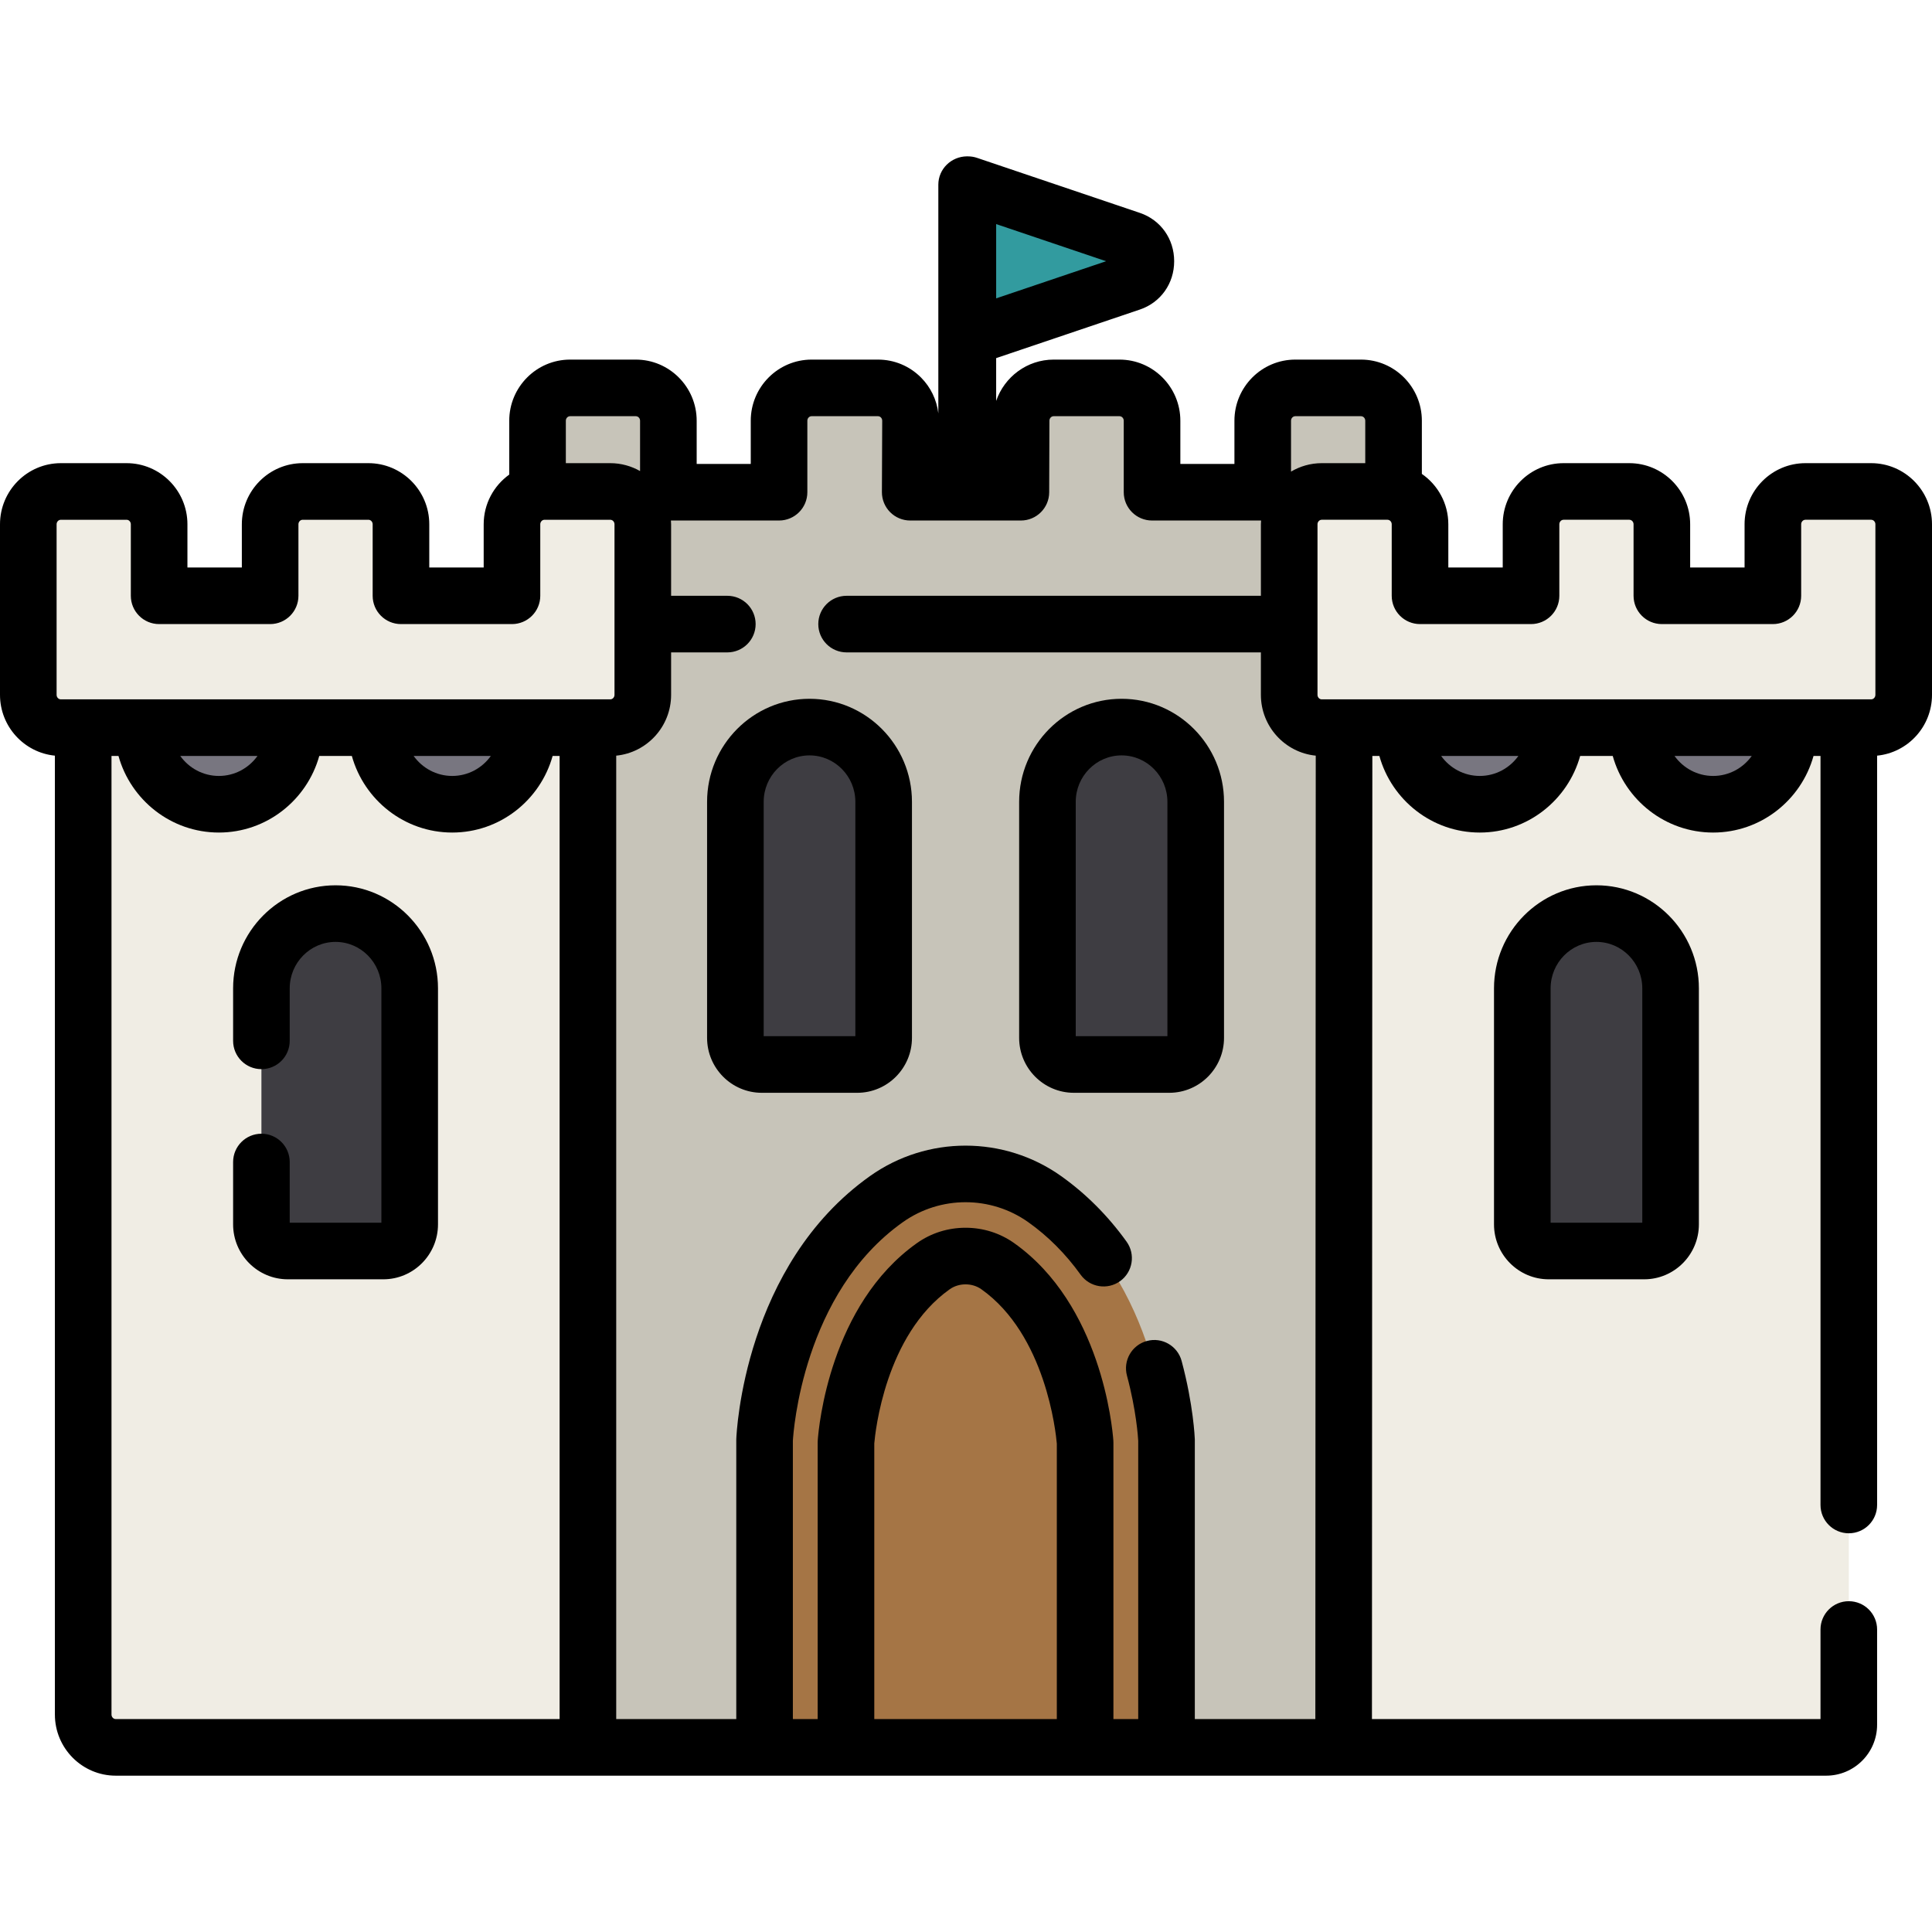
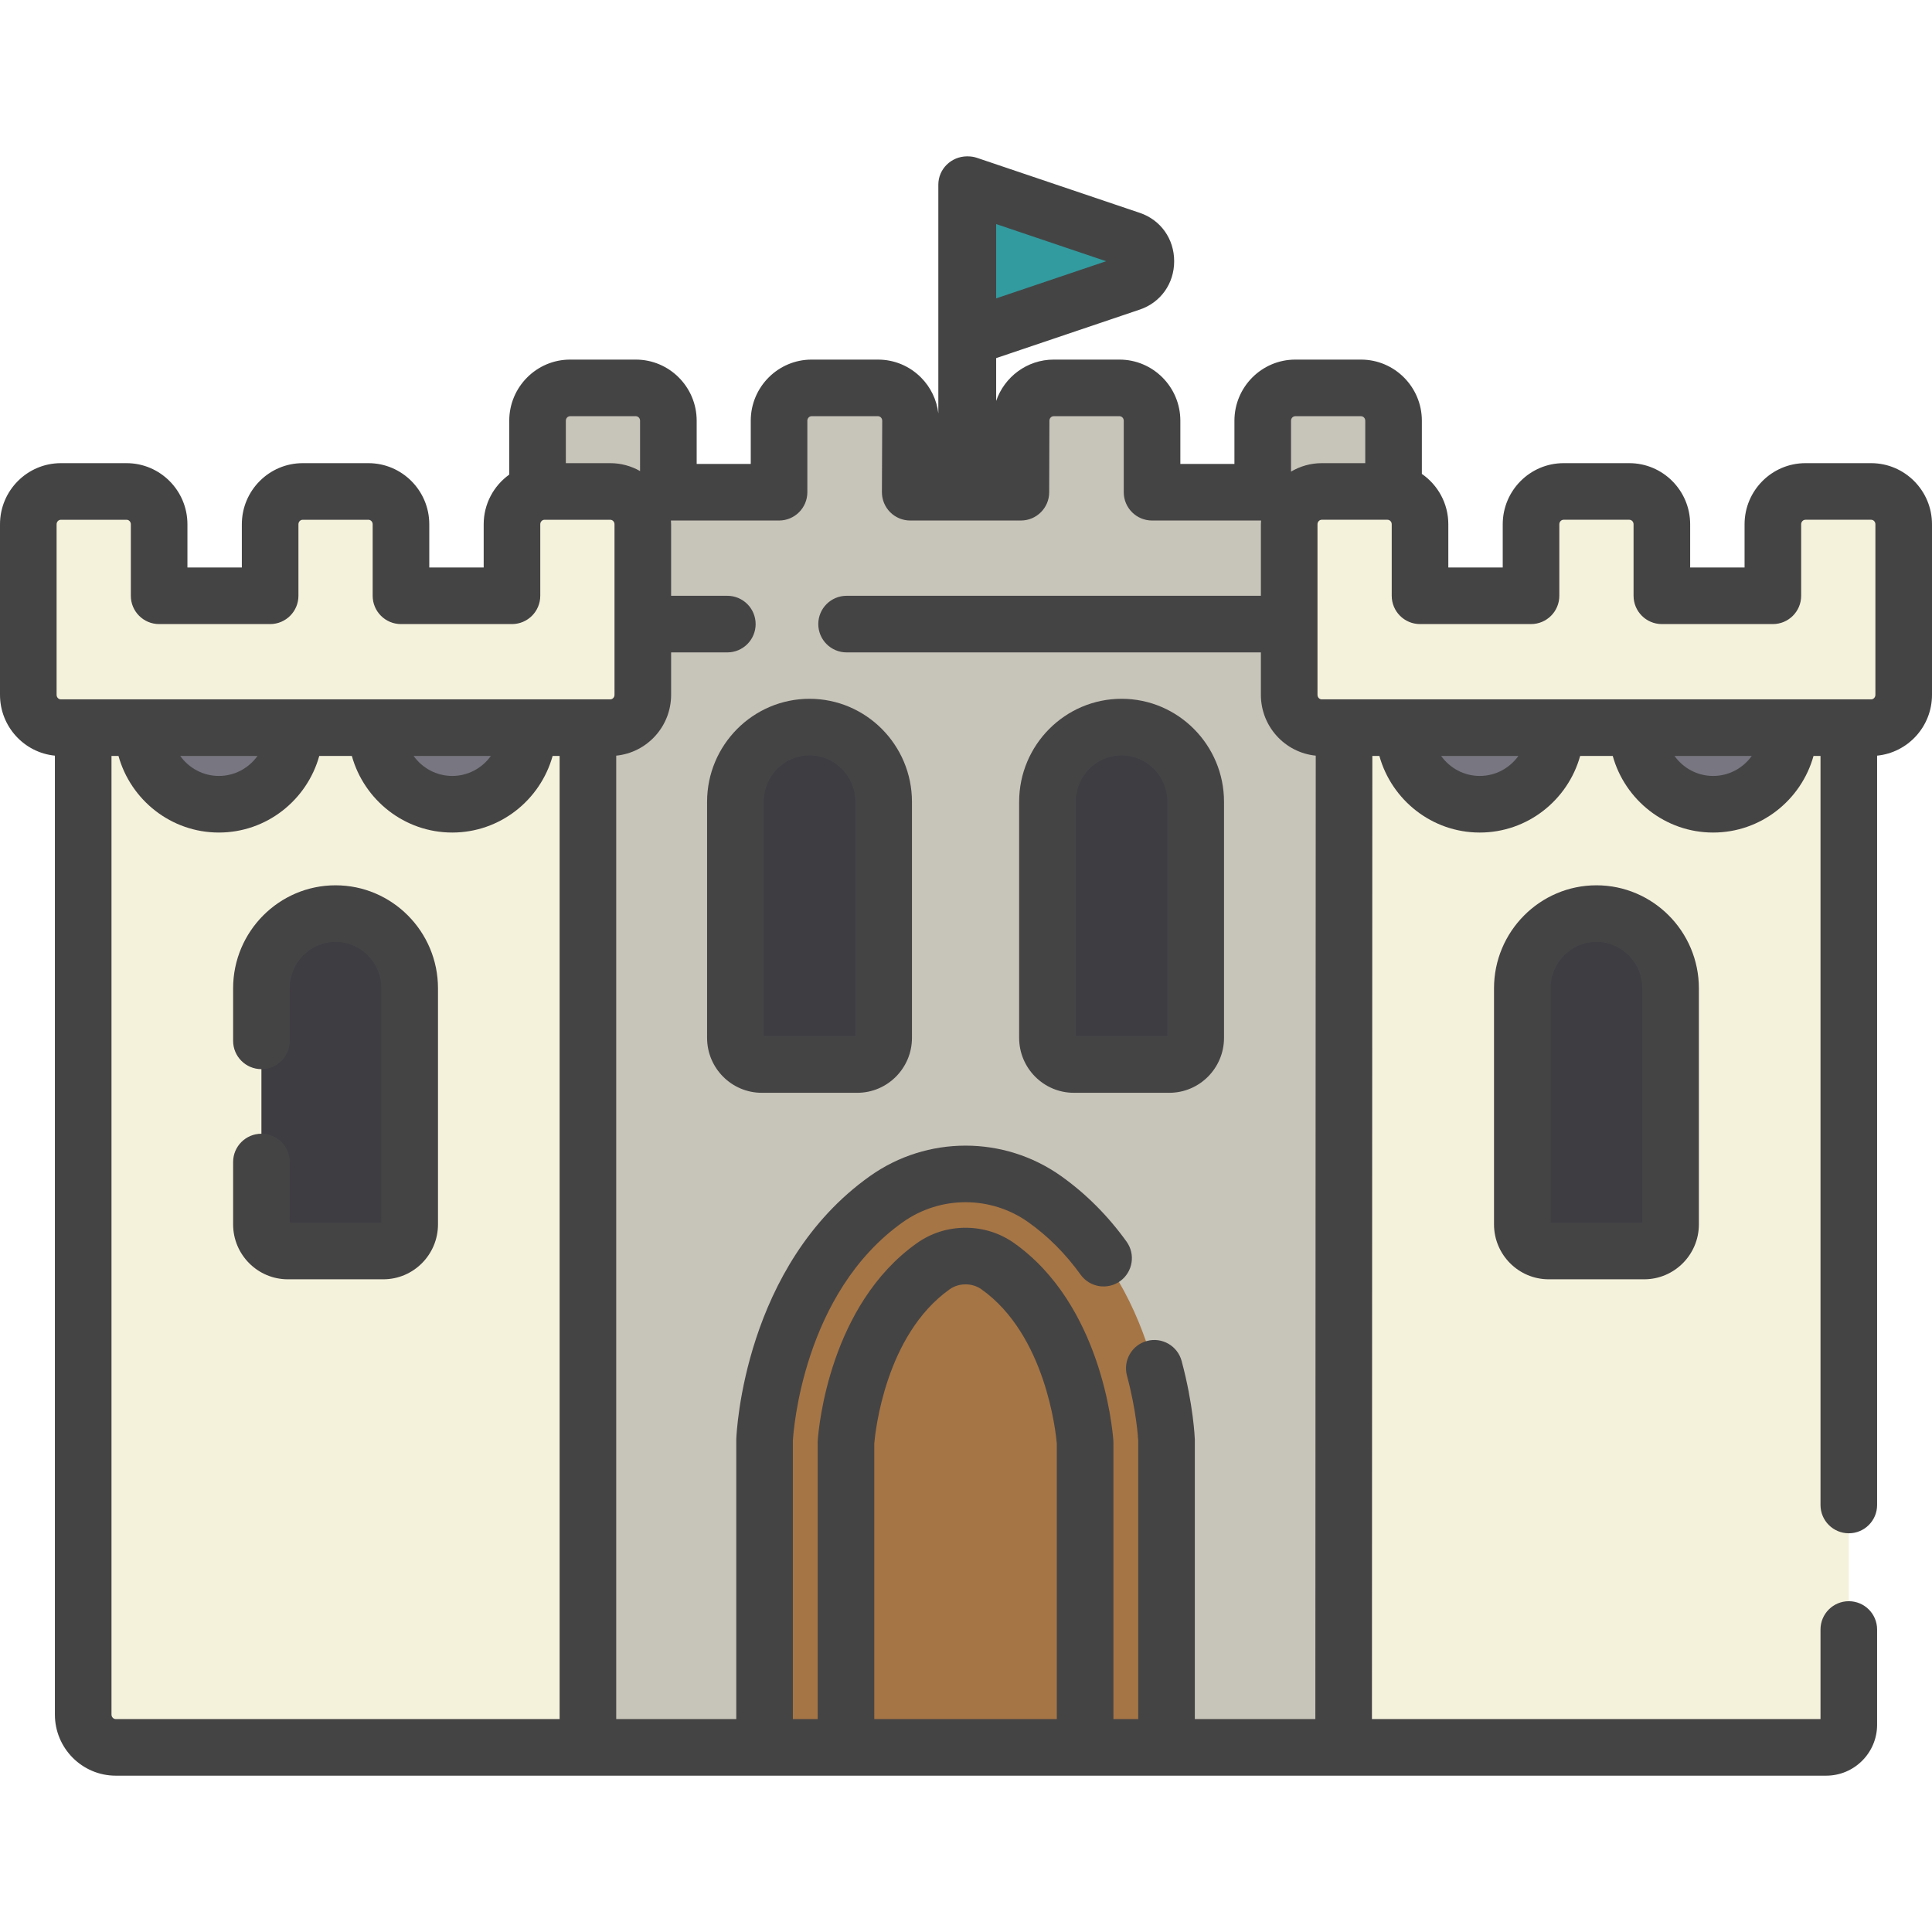
<svg xmlns="http://www.w3.org/2000/svg" version="1.1" id="Capa_1" x="0px" y="0px" viewBox="0 0 512 512" style="enable-background:new 0 0 512 512;" xml:space="preserve">
  <defs id="defs145" />
  <rect x="334.2" y="101.842" style="fill:#c7c4b9;stroke-width:0.137" width="35.23" height="33.032" id="rect4-3-0-7-7" />
  <rect x="268.104" y="103.531" style="fill:#c7c4b9;stroke-width:0.148" width="37.531" height="36.1" id="rect4-3-0-7" />
  <rect x="204.057" y="103.915" style="fill:#c7c4b9;stroke-width:0.148" width="37.531" height="36.1" id="rect4-3-0" />
  <rect x="140.269" y="101.842" style="fill:#c7c4b9;stroke-width:0.137" width="37.531" height="31.114" id="rect4-3" />
  <path style="fill:#329b9f;" d="M256.492,89.522V48.929l43.177,14.593c5.33,1.802,5.33,9.606,0,11.407L256.492,89.522z" id="path2" />
  <rect x="155.68" y="132.12" style="fill:#c7c4b9;stroke-width:1.033" width="200.39" height="330.95" id="rect4" />
  <g id="g22">
    <path style="fill:#3E3D42;" d="M234.178,275.043v-62.551c0-10.892-8.841-19.804-19.647-19.804l0,0   c-10.806,0-19.647,8.912-19.647,19.804v62.551c0,3.899,3.135,7.059,7.003,7.059h25.289   C231.043,282.102,234.178,278.942,234.178,275.043z" id="path18" />
    <path style="fill:#3E3D42;" d="M316.877,275.043v-62.551c0-10.892-8.841-19.804-19.647-19.804l0,0   c-10.806,0-19.647,8.912-19.647,19.804v62.551c0,3.899,3.135,7.059,7.003,7.059h25.289   C313.741,282.102,316.877,278.942,316.877,275.043z" id="path20" />
  </g>
  <path style="fill:#a57545;" d="M276.848,317.777c-12.505-8.873-29.43-8.873-41.935,0c-30.707,21.789-32.293,63.867-32.293,63.867  v81.427h106.52v-81.427C309.14,381.644,307.555,339.567,276.848,317.777z" id="path24" />
  <g id="g44">
    <path style="fill:#787680;" d="M453.997,213.133c-11.12,0-20.135-9.087-20.135-20.296h40.271   C474.132,204.046,465.117,213.133,453.997,213.133z" id="path40" />
    <path style="fill:#787680;" d="M392.153,213.133c-11.12,0-20.135-9.087-20.135-20.296h40.271   C412.288,204.046,403.273,213.133,392.153,213.133z" id="path42" />
  </g>
  <path style="fill:#3E3D42;" d="M403.427,324.47v-62.551c0-10.892,8.841-19.804,19.647-19.804l0,0  c10.806,0,19.647,8.912,19.647,19.804v62.551c0,3.899-3.135,7.059-7.003,7.059H410.43  C406.563,331.529,403.427,328.368,403.427,324.47z" id="path46" />
  <path id="SVGCleanerId_0" style="fill:#2D2D30;" d="M423.075,324.47v-62.551c0-7.288,3.968-13.673,9.824-17.111  c-2.897-1.701-6.247-2.693-9.824-2.693l0,0c-10.806,0-19.647,8.912-19.647,19.804v62.551c0,3.899,3.135,7.059,7.003,7.059h19.647  C426.21,331.529,423.075,328.368,423.075,324.47z" />
-   <path style="fill:#f0ede4;" d="M155.803,463.071H30.677c-4.766,0-8.629-3.894-8.629-8.698V174.957h133.756v288.114H155.803z" id="path49" />
+   <path style="fill:#F5F2DC;" d="M155.803,463.071H30.677c-4.766,0-8.629-3.894-8.629-8.698V174.957h133.756v288.114H155.803z" id="path49" />
  <path style="fill:#3E3D42;" d="M108.573,324.469v-62.551c0-10.892-8.841-19.804-19.647-19.804l0,0  c-10.806,0-19.647,8.912-19.647,19.804v62.551c0,3.899,3.135,7.059,7.003,7.059h25.289  C105.437,331.529,108.573,328.368,108.573,324.469z" id="path53" />
-   <path style="fill:#f0ede4;" d="M135.679,138.94v18.948h-29.418V138.94c0-4.804-3.864-8.698-8.629-8.698H80.219  c-4.766,0-8.629,3.894-8.629,8.698v18.948H42.171V138.94c0-4.804-3.864-8.698-8.629-8.698H16.129c-4.766,0-8.629,3.894-8.629,8.698  v45.198c0,4.804,3.864,8.698,8.629,8.698h145.592c4.766,0,8.629-3.894,8.629-8.698V138.94c0-4.804-3.864-8.698-8.629-8.698h-17.413  C139.543,130.242,135.679,134.136,135.679,138.94z" id="path57" />
+   <path style="fill:#F5F2DC;" d="M135.679,138.94v18.948h-29.418V138.94c0-4.804-3.864-8.698-8.629-8.698H80.219  c-4.766,0-8.629,3.894-8.629,8.698v18.948H42.171V138.94c0-4.804-3.864-8.698-8.629-8.698H16.129c-4.766,0-8.629,3.894-8.629,8.698  v45.198c0,4.804,3.864,8.698,8.629,8.698h145.592c4.766,0,8.629-3.894,8.629-8.698V138.94c0-4.804-3.864-8.698-8.629-8.698h-17.413  C139.543,130.242,135.679,134.136,135.679,138.94z" id="path57" />
  <path style="fill:#787680;" d="M58.003,213.133c11.12,0,20.135-9.087,20.135-20.296h-40.27  C37.868,204.046,46.883,213.133,58.003,213.133z" id="path67" />
  <path style="fill:#787680;" d="M119.847,213.133c11.12,0,20.135-9.087,20.135-20.296h-40.27  C99.712,204.046,108.727,213.133,119.847,213.133z" id="path71" />
-   <path style="fill:#f0ede4;" d="M483.953,463.071H356.078l0.12-288.114h133.756v282.114  C489.953,460.385,487.266,463.071,483.953,463.071z" id="path75" />
+   <path style="fill:#F5F2DC;" d="M483.953,463.071H356.078l0.12-288.114h133.756v282.114  C489.953,460.385,487.266,463.071,483.953,463.071z" id="path75" />
  <path style="fill:#3E3D42;" d="M442.722,324.47v-62.551c0-10.892-8.841-19.804-19.647-19.804l0,0  c-10.806,0-19.647,8.912-19.647,19.804v62.551c0,3.899,3.135,7.059,7.003,7.059h25.289  C439.587,331.529,442.722,328.368,442.722,324.47z" id="path79" />
-   <path style="fill:#f0ede4;" d="M469.829,138.941v18.948H440.41v-18.948c0-4.804-3.864-8.698-8.629-8.698h-17.413  c-4.766,0-8.629,3.894-8.629,8.698v18.948h-29.418v-18.948c0-4.804-3.864-8.698-8.629-8.698h-17.413  c-4.766,0-8.629,3.894-8.629,8.698v45.198c0,4.804,3.864,8.698,8.629,8.698h145.592c4.766,0,8.629-3.894,8.629-8.698v-45.198  c0-4.804-3.864-8.698-8.629-8.698h-17.413C473.692,130.242,469.829,134.136,469.829,138.941z" id="path84" />
+   <path style="fill:#F5F2DC;" d="M469.829,138.941v18.948H440.41v-18.948c0-4.804-3.864-8.698-8.629-8.698h-17.413  c-4.766,0-8.629,3.894-8.629,8.698v18.948h-29.418v-18.948c0-4.804-3.864-8.698-8.629-8.698h-17.413  c-4.766,0-8.629,3.894-8.629,8.698v45.198c0,4.804,3.864,8.698,8.629,8.698h145.592c4.766,0,8.629-3.894,8.629-8.698v-45.198  c0-4.804-3.864-8.698-8.629-8.698h-17.413C473.692,130.242,469.829,134.136,469.829,138.941z" id="path84" />
  <path style="fill:#787680;" d="M392.153,213.133c11.12,0,20.135-9.087,20.135-20.296h-40.271  C372.017,204.046,381.032,213.133,392.153,213.133z" id="path94" />
  <path style="fill:#787680;" d="M453.997,213.133c11.12,0,20.135-9.087,20.135-20.296h-40.271  C433.861,204.046,442.876,213.133,453.997,213.133z" id="path98" />
-   <path d="M214.531,185.188c-14.969,0-27.147,12.249-27.147,27.305v62.551c0,8.028,6.506,14.559,14.503,14.559h25.289  c7.997,0,14.503-6.531,14.503-14.559v-62.551C241.678,197.437,229.5,185.188,214.531,185.188z M226.678,274.602h-24.294v-62.11  c0-6.785,5.449-12.305,12.147-12.305s12.147,5.52,12.147,12.305V274.602z" id="path102" />
-   <path d="M324.377,275.043v-62.551c0-15.056-12.178-27.305-27.147-27.305s-27.147,12.249-27.147,27.305v62.551  c0,8.028,6.506,14.559,14.503,14.559h25.289C317.871,289.602,324.377,283.071,324.377,275.043z M309.377,274.602h-24.295v-62.11  c0-6.785,5.449-12.305,12.147-12.305s12.147,5.52,12.147,12.305v62.11H309.377z" id="path104" />
-   <path d="M88.925,234.614c-14.969,0-27.147,12.249-27.147,27.305v13.917c0,4.142,3.358,7.5,7.5,7.5s7.5-3.358,7.5-7.5v-13.917  c0-6.785,5.449-12.305,12.147-12.305s12.147,5.52,12.147,12.305v62.11H76.778v-16.08c0-4.142-3.358-7.5-7.5-7.5s-7.5,3.358-7.5,7.5  v16.521c0,8.028,6.506,14.559,14.503,14.559h25.289c7.997,0,14.503-6.531,14.503-14.559v-62.551  C116.073,246.863,103.895,234.614,88.925,234.614z" id="path106" />
-   <path d="M395.927,261.919v62.551c0,8.028,6.506,14.559,14.503,14.559h25.289c7.997,0,14.503-6.531,14.503-14.559v-62.551  c0-15.056-12.178-27.305-27.147-27.305S395.927,246.863,395.927,261.919z M435.222,261.919v62.11h-24.295v-62.11  c0-6.785,5.449-12.305,12.147-12.305S435.222,255.134,435.222,261.919z" id="path108" />
-   <path d="M495.871,122.742h-17.413c-8.894,0-16.129,7.267-16.129,16.199v11.448H447.91v-11.448c0-8.932-7.236-16.199-16.129-16.199  h-17.413c-8.894,0-16.129,7.267-16.129,16.199v11.448h-14.418v-11.448c0-5.536-2.783-10.428-7.014-13.351v-14.095  c0-8.932-7.236-16.198-16.129-16.198h-17.413c-8.894,0-16.129,7.267-16.129,16.198v11.448h-14.331v-11.448  c0-8.932-7.236-16.198-16.129-16.198h-17.44c-7.054,0-13.063,4.592-15.243,10.951V94.904l38.078-12.869  c5.525-1.868,9.096-6.895,9.096-12.808c0-5.914-3.57-10.942-9.096-12.81l-43.177-14.593c-0.762-0.258-1.55-0.377-2.334-0.384  c-0.077-0.002-0.152-0.011-0.23-0.011c-0.021,0-0.041,0.003-0.062,0.003c-0.005,0-0.01,0.001-0.015,0.001  c-4.196,0.041-7.585,3.38-7.585,7.496v60.621c-0.425-3.589-2.009-6.912-4.595-9.509c-3.046-3.059-7.097-4.744-11.405-4.744h-17.581  c-8.894,0-16.129,7.267-16.129,16.198v11.448h-14.331v-11.448c0-8.932-7.236-16.198-16.129-16.198h-17.413  c-8.894,0-16.129,7.267-16.129,16.198v14.275c-4.093,2.941-6.775,7.742-6.775,13.171v11.448h-14.418v-11.448  c0-8.932-7.236-16.199-16.129-16.199H80.219c-8.894,0-16.129,7.267-16.129,16.199v11.448H49.671v-11.448  c0-8.932-7.236-16.199-16.129-16.199H16.129C7.236,122.742,0,130.009,0,138.941v45.198c0,8.395,6.394,15.316,14.547,16.118v254.117  c0,8.932,7.236,16.198,16.129,16.198h453.276c7.444,0,13.5-6.056,13.5-13.5v-25.236c0-4.142-3.358-7.5-7.5-7.5s-7.5,3.358-7.5,7.5  v23.736H363.58l0.106-255.234h1.862c3.263,11.694,13.95,20.296,26.605,20.296s23.342-8.602,26.605-20.296h8.634  c3.263,11.694,13.95,20.296,26.605,20.296s23.342-8.602,26.605-20.296h1.851v198.499c0,4.142,3.358,7.5,7.5,7.5s7.5-3.358,7.5-7.5  V200.256c8.154-0.801,14.547-7.722,14.547-16.118V138.94C512,130.009,504.764,122.742,495.871,122.742z M405.739,165.388  c4.142,0,7.5-3.358,7.5-7.5V138.94c0-0.661,0.507-1.199,1.129-1.199h17.413c0.623,0,1.129,0.538,1.129,1.199v18.948  c0,4.142,3.358,7.5,7.5,7.5h29.418c4.142,0,7.5-3.358,7.5-7.5V138.94c0-0.661,0.507-1.199,1.129-1.199h17.413  c0.623,0,1.129,0.538,1.129,1.199v45.198c0,0.661-0.507,1.198-1.129,1.198H350.279c-0.623,0-1.129-0.538-1.129-1.198V138.94  c0-0.661,0.507-1.199,1.129-1.199h17.413c0.623,0,1.129,0.538,1.129,1.199v18.948c0,4.142,3.358,7.5,7.5,7.5H405.739z   M343.265,110.297h17.413c0.623,0,1.129,0.538,1.129,1.198v11.247h-11.528c-2.972,0-5.75,0.826-8.144,2.24v-13.487  C342.135,110.834,342.642,110.297,343.265,110.297z M263.993,79.07V59.381l29.128,9.845L263.993,79.07z M151.083,110.297h17.413  c0.623,0,1.129,0.538,1.129,1.198v13.341c-2.339-1.327-5.032-2.094-7.904-2.094h-11.767v-11.247  C149.954,110.834,150.461,110.297,151.083,110.297z M15,138.941c0-0.661,0.507-1.199,1.129-1.199h17.413  c0.623,0,1.129,0.538,1.129,1.199v18.948c0,4.142,3.358,7.5,7.5,7.5h29.418c4.142,0,7.5-3.358,7.5-7.5v-18.948  c0-0.661,0.507-1.199,1.129-1.199h17.413c0.623,0,1.129,0.538,1.129,1.199v18.948c0,4.142,3.358,7.5,7.5,7.5h29.418  c4.142,0,7.5-3.358,7.5-7.5v-18.948c0-0.661,0.507-1.199,1.129-1.199h17.413c0.623,0,1.129,0.538,1.129,1.199v45.198  c0,0.661-0.507,1.198-1.129,1.198H16.129c-0.623,0-1.129-0.538-1.129-1.198V138.941z M130.079,200.337  c-2.298,3.207-6.029,5.296-10.232,5.296s-7.934-2.089-10.232-5.296H130.079z M68.235,200.337c-2.298,3.207-6.029,5.296-10.232,5.296  s-7.934-2.089-10.232-5.296H68.235z M29.547,454.373V200.337h1.851c3.263,11.694,13.95,20.296,26.605,20.296  s23.342-8.602,26.605-20.296h8.634c3.263,11.694,13.95,20.296,26.605,20.296s23.342-8.602,26.605-20.296h1.851v255.234H30.677  C30.054,455.571,29.547,455.033,29.547,454.373z M298.552,329.048c-4.934-6.862-10.776-12.712-17.364-17.387  c-15.138-10.741-35.479-10.741-50.616,0c-33.339,23.657-35.376,67.832-35.447,69.701c-0.003,0.094-0.005,0.188-0.005,0.282v73.927  h-31.817V200.256c8.154-0.801,14.547-7.722,14.547-16.118v-11.247h14.9c4.142,0,7.5-3.358,7.5-7.5s-3.358-7.5-7.5-7.5h-14.9V138.94  c0-0.337-0.03-0.666-0.05-0.998h28.656c4.142,0,7.5-3.358,7.5-7.5v-18.948c0-0.661,0.507-1.198,1.129-1.198h17.581  c0.298,0,0.559,0.11,0.776,0.328c0.162,0.163,0.355,0.447,0.354,0.876l-0.081,18.91c-0.008,1.995,0.778,3.91,2.186,5.324  c1.407,1.414,3.32,2.208,5.314,2.208h29.331c4.133,0,7.487-3.343,7.5-7.476l0.061-18.976c0.002-0.659,0.509-1.194,1.129-1.194h17.44  c0.623,0,1.129,0.538,1.129,1.198v18.948c0,4.142,3.358,7.5,7.5,7.5H334.2c-0.02,0.332-0.05,0.661-0.05,0.998v18.951H224.355  c-4.142,0-7.5,3.358-7.5,7.5s3.358,7.5,7.5,7.5h109.794v11.247c0,8.392,6.388,15.311,14.537,16.117L348.58,455.57h-31.94v-73.927  c0-0.094-0.002-0.188-0.005-0.282c-0.014-0.365-0.373-9.079-3.493-20.695c-1.074-4.001-5.188-6.372-9.188-5.298  s-6.373,5.188-5.298,9.188c2.479,9.231,2.934,16.327,2.984,17.264v73.75h-6.573v-73.289c0-0.183-0.007-0.367-0.02-0.549  c-0.267-3.633-3.271-35.965-26.278-52.29c-3.757-2.666-8.214-4.075-12.889-4.075s-9.132,1.409-12.889,4.075  c-23.058,16.359-26.017,48.626-26.278,52.252c-0.013,0.18-0.02,0.359-0.02,0.54v73.336h-6.574v-73.743  c0.131-2.323,2.641-39.136,29.133-57.934c9.945-7.058,23.31-7.058,33.255,0c5.235,3.714,9.9,8.395,13.866,13.91  c2.418,3.363,7.105,4.129,10.468,1.711C300.204,337.097,300.97,332.411,298.552,329.048z M231.694,455.571V382.53  c0.252-2.981,2.908-28.742,19.978-40.853c1.206-0.855,2.662-1.308,4.209-1.308c1.547,0,3.003,0.452,4.208,1.308  c17.022,12.078,19.72,37.896,19.979,40.905v72.989L231.694,455.571L231.694,455.571z M392.153,205.633  c-4.203,0-7.934-2.089-10.232-5.296h20.464C400.086,203.544,396.356,205.633,392.153,205.633z M453.997,205.633  c-4.203,0-7.934-2.089-10.232-5.296h20.464C461.93,203.544,458.2,205.633,453.997,205.633z" id="path110" />
+   <path style="fill:#454445;" d="M214.531,185.188c-14.969,0-27.147,12.249-27.147,27.305v62.551c0,8.028,6.506,14.559,14.503,14.559h25.289  c7.997,0,14.503-6.531,14.503-14.559v-62.551C241.678,197.437,229.5,185.188,214.531,185.188z M226.678,274.602h-24.294v-62.11  c0-6.785,5.449-12.305,12.147-12.305s12.147,5.52,12.147,12.305V274.602z" id="path102" />
+   <path style="fill:#454445;" d="M324.377,275.043v-62.551c0-15.056-12.178-27.305-27.147-27.305s-27.147,12.249-27.147,27.305v62.551  c0,8.028,6.506,14.559,14.503,14.559h25.289C317.871,289.602,324.377,283.071,324.377,275.043z M309.377,274.602h-24.295v-62.11  c0-6.785,5.449-12.305,12.147-12.305s12.147,5.52,12.147,12.305v62.11H309.377z" id="path104" />
+   <path style="fill:#454445;" d="M88.925,234.614c-14.969,0-27.147,12.249-27.147,27.305v13.917c0,4.142,3.358,7.5,7.5,7.5s7.5-3.358,7.5-7.5v-13.917  c0-6.785,5.449-12.305,12.147-12.305s12.147,5.52,12.147,12.305v62.11H76.778v-16.08c0-4.142-3.358-7.5-7.5-7.5s-7.5,3.358-7.5,7.5  v16.521c0,8.028,6.506,14.559,14.503,14.559h25.289c7.997,0,14.503-6.531,14.503-14.559v-62.551  C116.073,246.863,103.895,234.614,88.925,234.614z" id="path106" />
+   <path style="fill:#454445;" d="M395.927,261.919v62.551c0,8.028,6.506,14.559,14.503,14.559h25.289c7.997,0,14.503-6.531,14.503-14.559v-62.551  c0-15.056-12.178-27.305-27.147-27.305S395.927,246.863,395.927,261.919z M435.222,261.919v62.11h-24.295v-62.11  c0-6.785,5.449-12.305,12.147-12.305S435.222,255.134,435.222,261.919z" id="path108" />
+   <path style="fill:#454445;" d="M495.871,122.742h-17.413c-8.894,0-16.129,7.267-16.129,16.199v11.448H447.91v-11.448c0-8.932-7.236-16.199-16.129-16.199  h-17.413c-8.894,0-16.129,7.267-16.129,16.199v11.448h-14.418v-11.448c0-5.536-2.783-10.428-7.014-13.351v-14.095  c0-8.932-7.236-16.198-16.129-16.198h-17.413c-8.894,0-16.129,7.267-16.129,16.198v11.448h-14.331v-11.448  c0-8.932-7.236-16.198-16.129-16.198h-17.44c-7.054,0-13.063,4.592-15.243,10.951V94.904l38.078-12.869  c5.525-1.868,9.096-6.895,9.096-12.808c0-5.914-3.57-10.942-9.096-12.81l-43.177-14.593c-0.762-0.258-1.55-0.377-2.334-0.384  c-0.077-0.002-0.152-0.011-0.23-0.011c-0.021,0-0.041,0.003-0.062,0.003c-0.005,0-0.01,0.001-0.015,0.001  c-4.196,0.041-7.585,3.38-7.585,7.496v60.621c-0.425-3.589-2.009-6.912-4.595-9.509c-3.046-3.059-7.097-4.744-11.405-4.744h-17.581  c-8.894,0-16.129,7.267-16.129,16.198v11.448h-14.331v-11.448c0-8.932-7.236-16.198-16.129-16.198h-17.413  c-8.894,0-16.129,7.267-16.129,16.198v14.275c-4.093,2.941-6.775,7.742-6.775,13.171v11.448h-14.418v-11.448  c0-8.932-7.236-16.199-16.129-16.199H80.219c-8.894,0-16.129,7.267-16.129,16.199v11.448H49.671v-11.448  c0-8.932-7.236-16.199-16.129-16.199H16.129C7.236,122.742,0,130.009,0,138.941v45.198c0,8.395,6.394,15.316,14.547,16.118v254.117  c0,8.932,7.236,16.198,16.129,16.198h453.276c7.444,0,13.5-6.056,13.5-13.5v-25.236c0-4.142-3.358-7.5-7.5-7.5s-7.5,3.358-7.5,7.5  v23.736H363.58l0.106-255.234h1.862c3.263,11.694,13.95,20.296,26.605,20.296s23.342-8.602,26.605-20.296h8.634  c3.263,11.694,13.95,20.296,26.605,20.296s23.342-8.602,26.605-20.296h1.851v198.499c0,4.142,3.358,7.5,7.5,7.5s7.5-3.358,7.5-7.5  V200.256c8.154-0.801,14.547-7.722,14.547-16.118V138.94C512,130.009,504.764,122.742,495.871,122.742z M405.739,165.388  c4.142,0,7.5-3.358,7.5-7.5V138.94c0-0.661,0.507-1.199,1.129-1.199h17.413c0.623,0,1.129,0.538,1.129,1.199v18.948  c0,4.142,3.358,7.5,7.5,7.5h29.418c4.142,0,7.5-3.358,7.5-7.5V138.94c0-0.661,0.507-1.199,1.129-1.199h17.413  c0.623,0,1.129,0.538,1.129,1.199v45.198c0,0.661-0.507,1.198-1.129,1.198H350.279c-0.623,0-1.129-0.538-1.129-1.198V138.94  c0-0.661,0.507-1.199,1.129-1.199h17.413c0.623,0,1.129,0.538,1.129,1.199v18.948c0,4.142,3.358,7.5,7.5,7.5H405.739z   M343.265,110.297h17.413c0.623,0,1.129,0.538,1.129,1.198v11.247h-11.528c-2.972,0-5.75,0.826-8.144,2.24v-13.487  C342.135,110.834,342.642,110.297,343.265,110.297z M263.993,79.07V59.381l29.128,9.845L263.993,79.07z M151.083,110.297h17.413  c0.623,0,1.129,0.538,1.129,1.198v13.341c-2.339-1.327-5.032-2.094-7.904-2.094h-11.767v-11.247  C149.954,110.834,150.461,110.297,151.083,110.297z M15,138.941c0-0.661,0.507-1.199,1.129-1.199h17.413  c0.623,0,1.129,0.538,1.129,1.199v18.948c0,4.142,3.358,7.5,7.5,7.5h29.418c4.142,0,7.5-3.358,7.5-7.5v-18.948  c0-0.661,0.507-1.199,1.129-1.199h17.413c0.623,0,1.129,0.538,1.129,1.199v18.948c0,4.142,3.358,7.5,7.5,7.5h29.418  c4.142,0,7.5-3.358,7.5-7.5v-18.948c0-0.661,0.507-1.199,1.129-1.199h17.413c0.623,0,1.129,0.538,1.129,1.199v45.198  c0,0.661-0.507,1.198-1.129,1.198H16.129c-0.623,0-1.129-0.538-1.129-1.198V138.941z M130.079,200.337  c-2.298,3.207-6.029,5.296-10.232,5.296s-7.934-2.089-10.232-5.296H130.079z M68.235,200.337c-2.298,3.207-6.029,5.296-10.232,5.296  s-7.934-2.089-10.232-5.296H68.235z M29.547,454.373V200.337h1.851c3.263,11.694,13.95,20.296,26.605,20.296  s23.342-8.602,26.605-20.296h8.634c3.263,11.694,13.95,20.296,26.605,20.296s23.342-8.602,26.605-20.296h1.851v255.234H30.677  C30.054,455.571,29.547,455.033,29.547,454.373z M298.552,329.048c-4.934-6.862-10.776-12.712-17.364-17.387  c-15.138-10.741-35.479-10.741-50.616,0c-33.339,23.657-35.376,67.832-35.447,69.701c-0.003,0.094-0.005,0.188-0.005,0.282v73.927  h-31.817V200.256c8.154-0.801,14.547-7.722,14.547-16.118v-11.247h14.9c4.142,0,7.5-3.358,7.5-7.5s-3.358-7.5-7.5-7.5h-14.9V138.94  c0-0.337-0.03-0.666-0.05-0.998h28.656c4.142,0,7.5-3.358,7.5-7.5v-18.948c0-0.661,0.507-1.198,1.129-1.198h17.581  c0.298,0,0.559,0.11,0.776,0.328c0.162,0.163,0.355,0.447,0.354,0.876l-0.081,18.91c-0.008,1.995,0.778,3.91,2.186,5.324  c1.407,1.414,3.32,2.208,5.314,2.208h29.331c4.133,0,7.487-3.343,7.5-7.476l0.061-18.976c0.002-0.659,0.509-1.194,1.129-1.194h17.44  c0.623,0,1.129,0.538,1.129,1.198v18.948c0,4.142,3.358,7.5,7.5,7.5H334.2c-0.02,0.332-0.05,0.661-0.05,0.998v18.951H224.355  c-4.142,0-7.5,3.358-7.5,7.5s3.358,7.5,7.5,7.5h109.794v11.247c0,8.392,6.388,15.311,14.537,16.117L348.58,455.57h-31.94v-73.927  c0-0.094-0.002-0.188-0.005-0.282c-0.014-0.365-0.373-9.079-3.493-20.695c-1.074-4.001-5.188-6.372-9.188-5.298  s-6.373,5.188-5.298,9.188c2.479,9.231,2.934,16.327,2.984,17.264v73.75h-6.573v-73.289c0-0.183-0.007-0.367-0.02-0.549  c-0.267-3.633-3.271-35.965-26.278-52.29c-3.757-2.666-8.214-4.075-12.889-4.075s-9.132,1.409-12.889,4.075  c-23.058,16.359-26.017,48.626-26.278,52.252c-0.013,0.18-0.02,0.359-0.02,0.54v73.336h-6.574v-73.743  c0.131-2.323,2.641-39.136,29.133-57.934c9.945-7.058,23.31-7.058,33.255,0c5.235,3.714,9.9,8.395,13.866,13.91  c2.418,3.363,7.105,4.129,10.468,1.711C300.204,337.097,300.97,332.411,298.552,329.048z M231.694,455.571V382.53  c0.252-2.981,2.908-28.742,19.978-40.853c1.206-0.855,2.662-1.308,4.209-1.308c1.547,0,3.003,0.452,4.208,1.308  c17.022,12.078,19.72,37.896,19.979,40.905v72.989L231.694,455.571L231.694,455.571z M392.153,205.633  c-4.203,0-7.934-2.089-10.232-5.296h20.464C400.086,203.544,396.356,205.633,392.153,205.633z M453.997,205.633  c-4.203,0-7.934-2.089-10.232-5.296h20.464C461.93,203.544,458.2,205.633,453.997,205.633z" id="path110" />
  <g id="g112" />
  <g id="g114" />
  <g id="g116" />
  <g id="g118" />
  <g id="g120" />
  <g id="g122" />
  <g id="g124" />
  <g id="g126" />
  <g id="g128" />
  <g id="g130" />
  <g id="g132" />
  <g id="g134" />
  <g id="g136" />
  <g id="g138" />
  <g id="g140" />
</svg>
